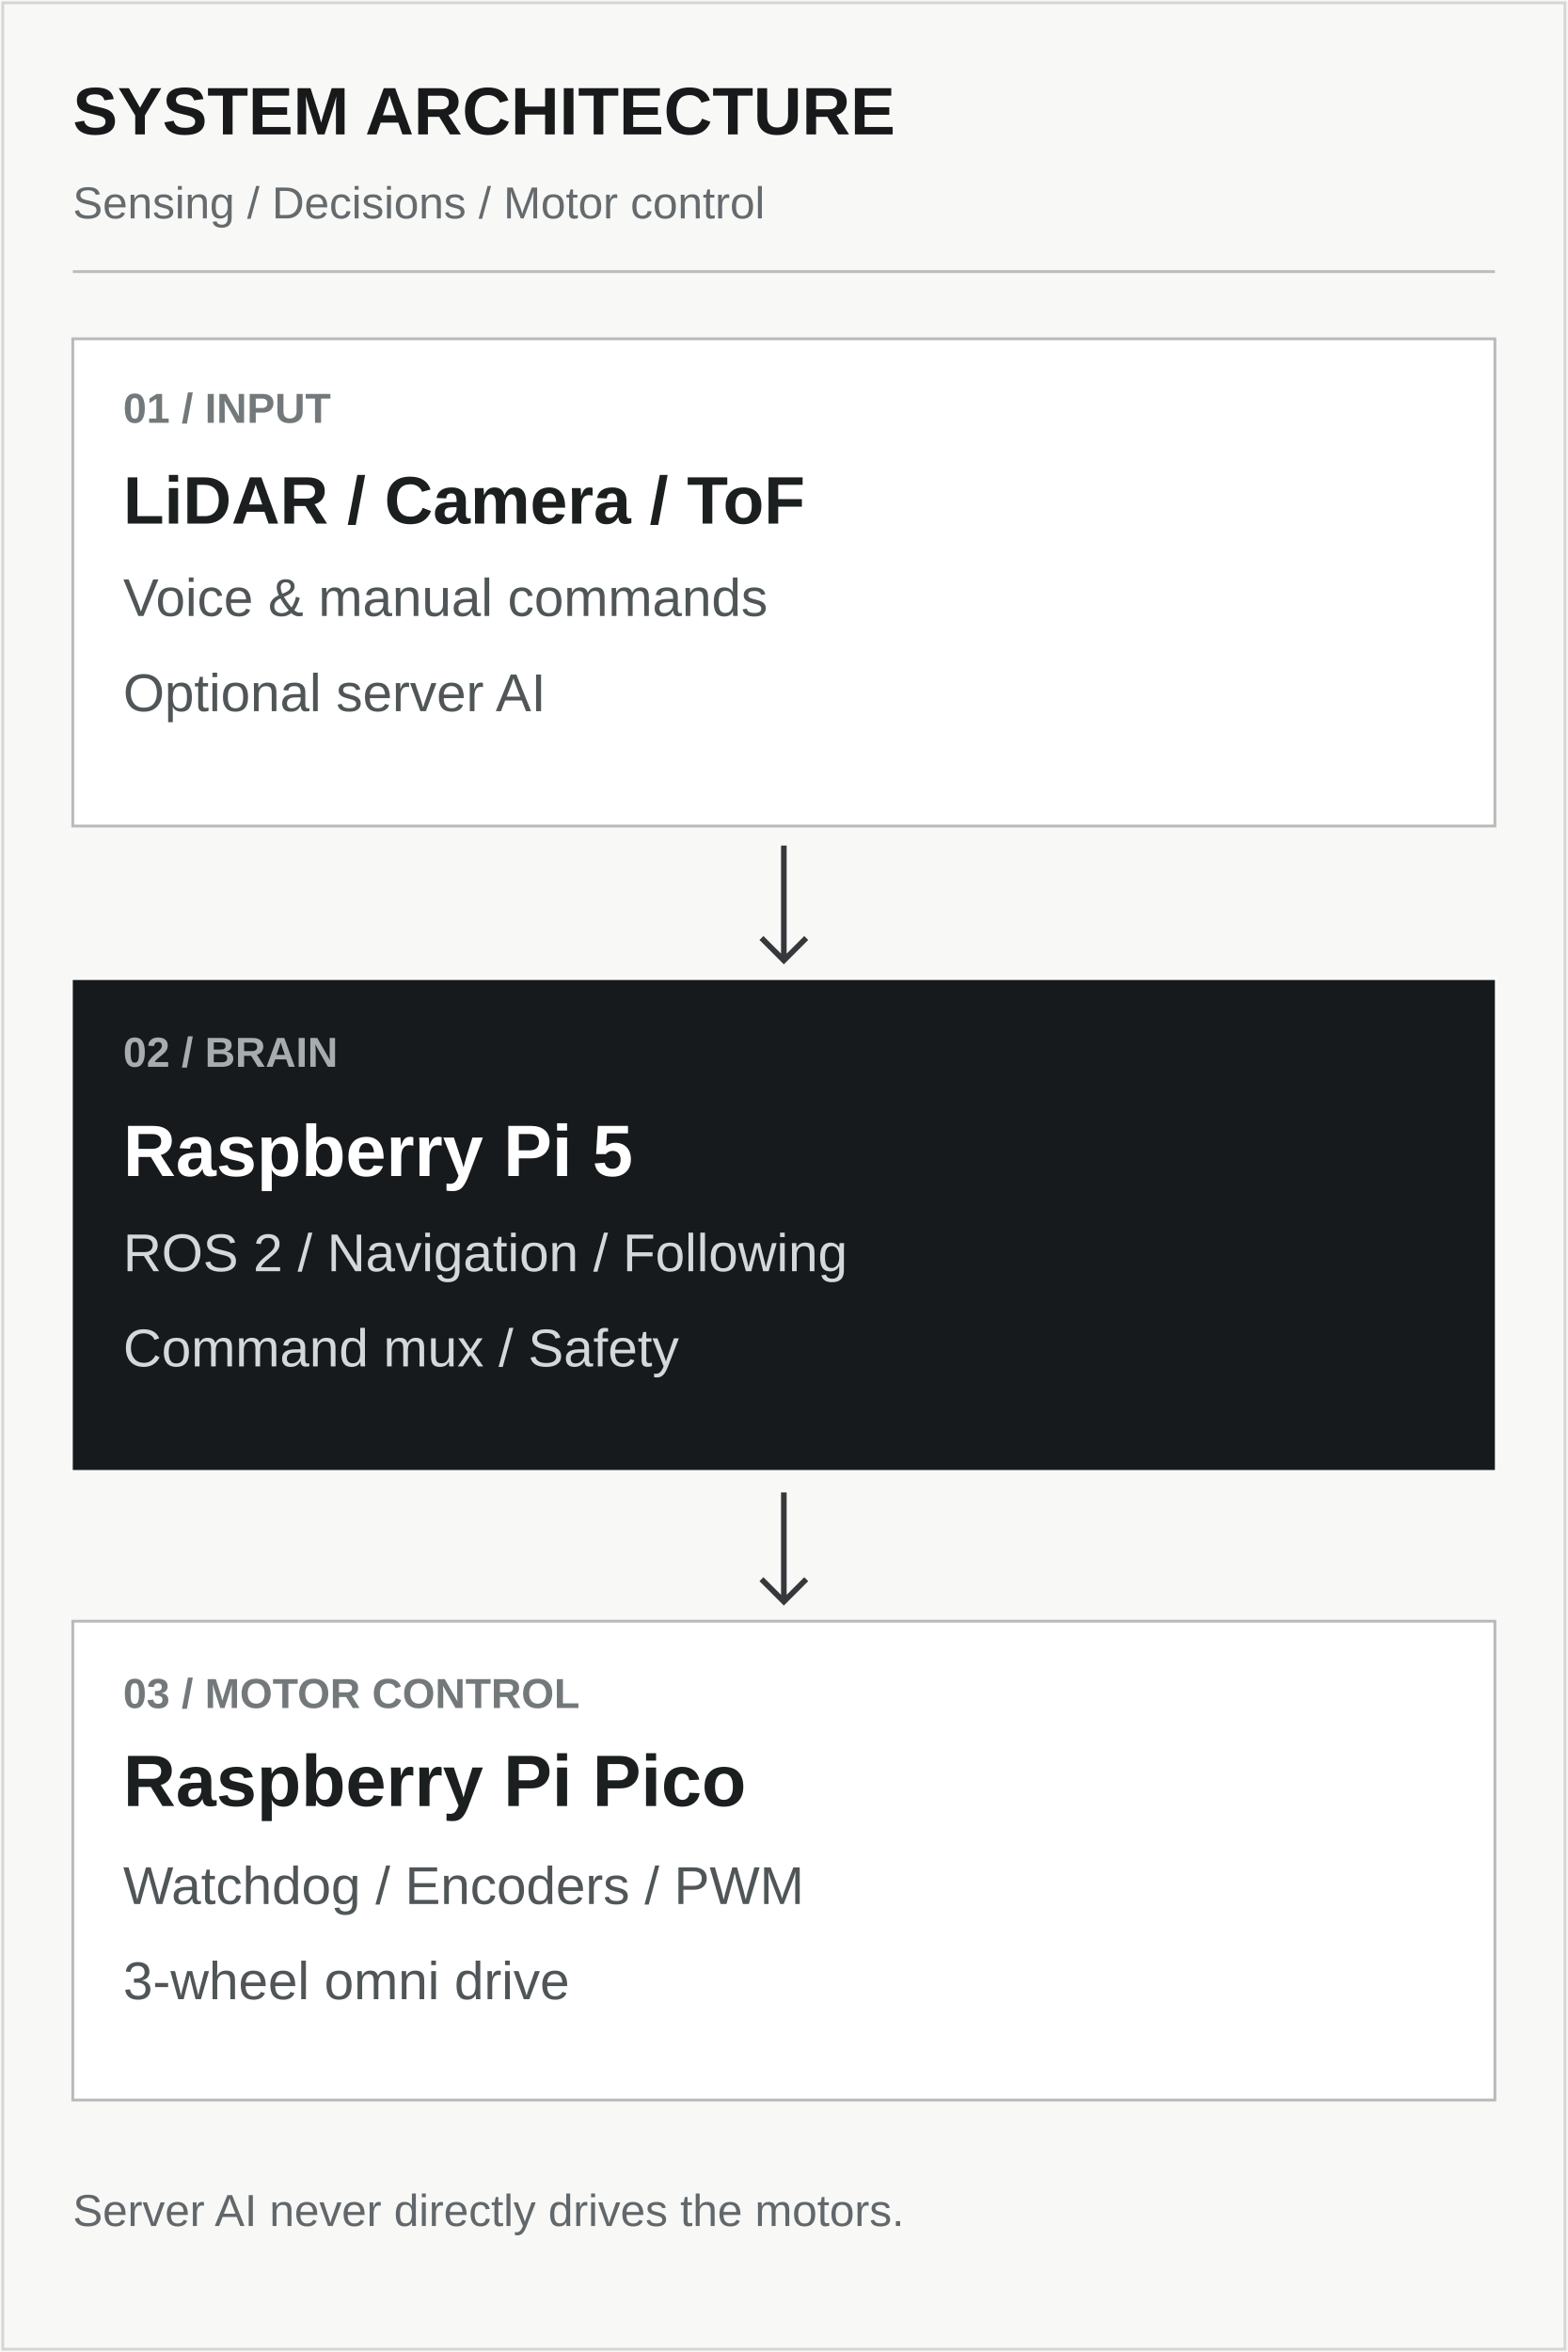
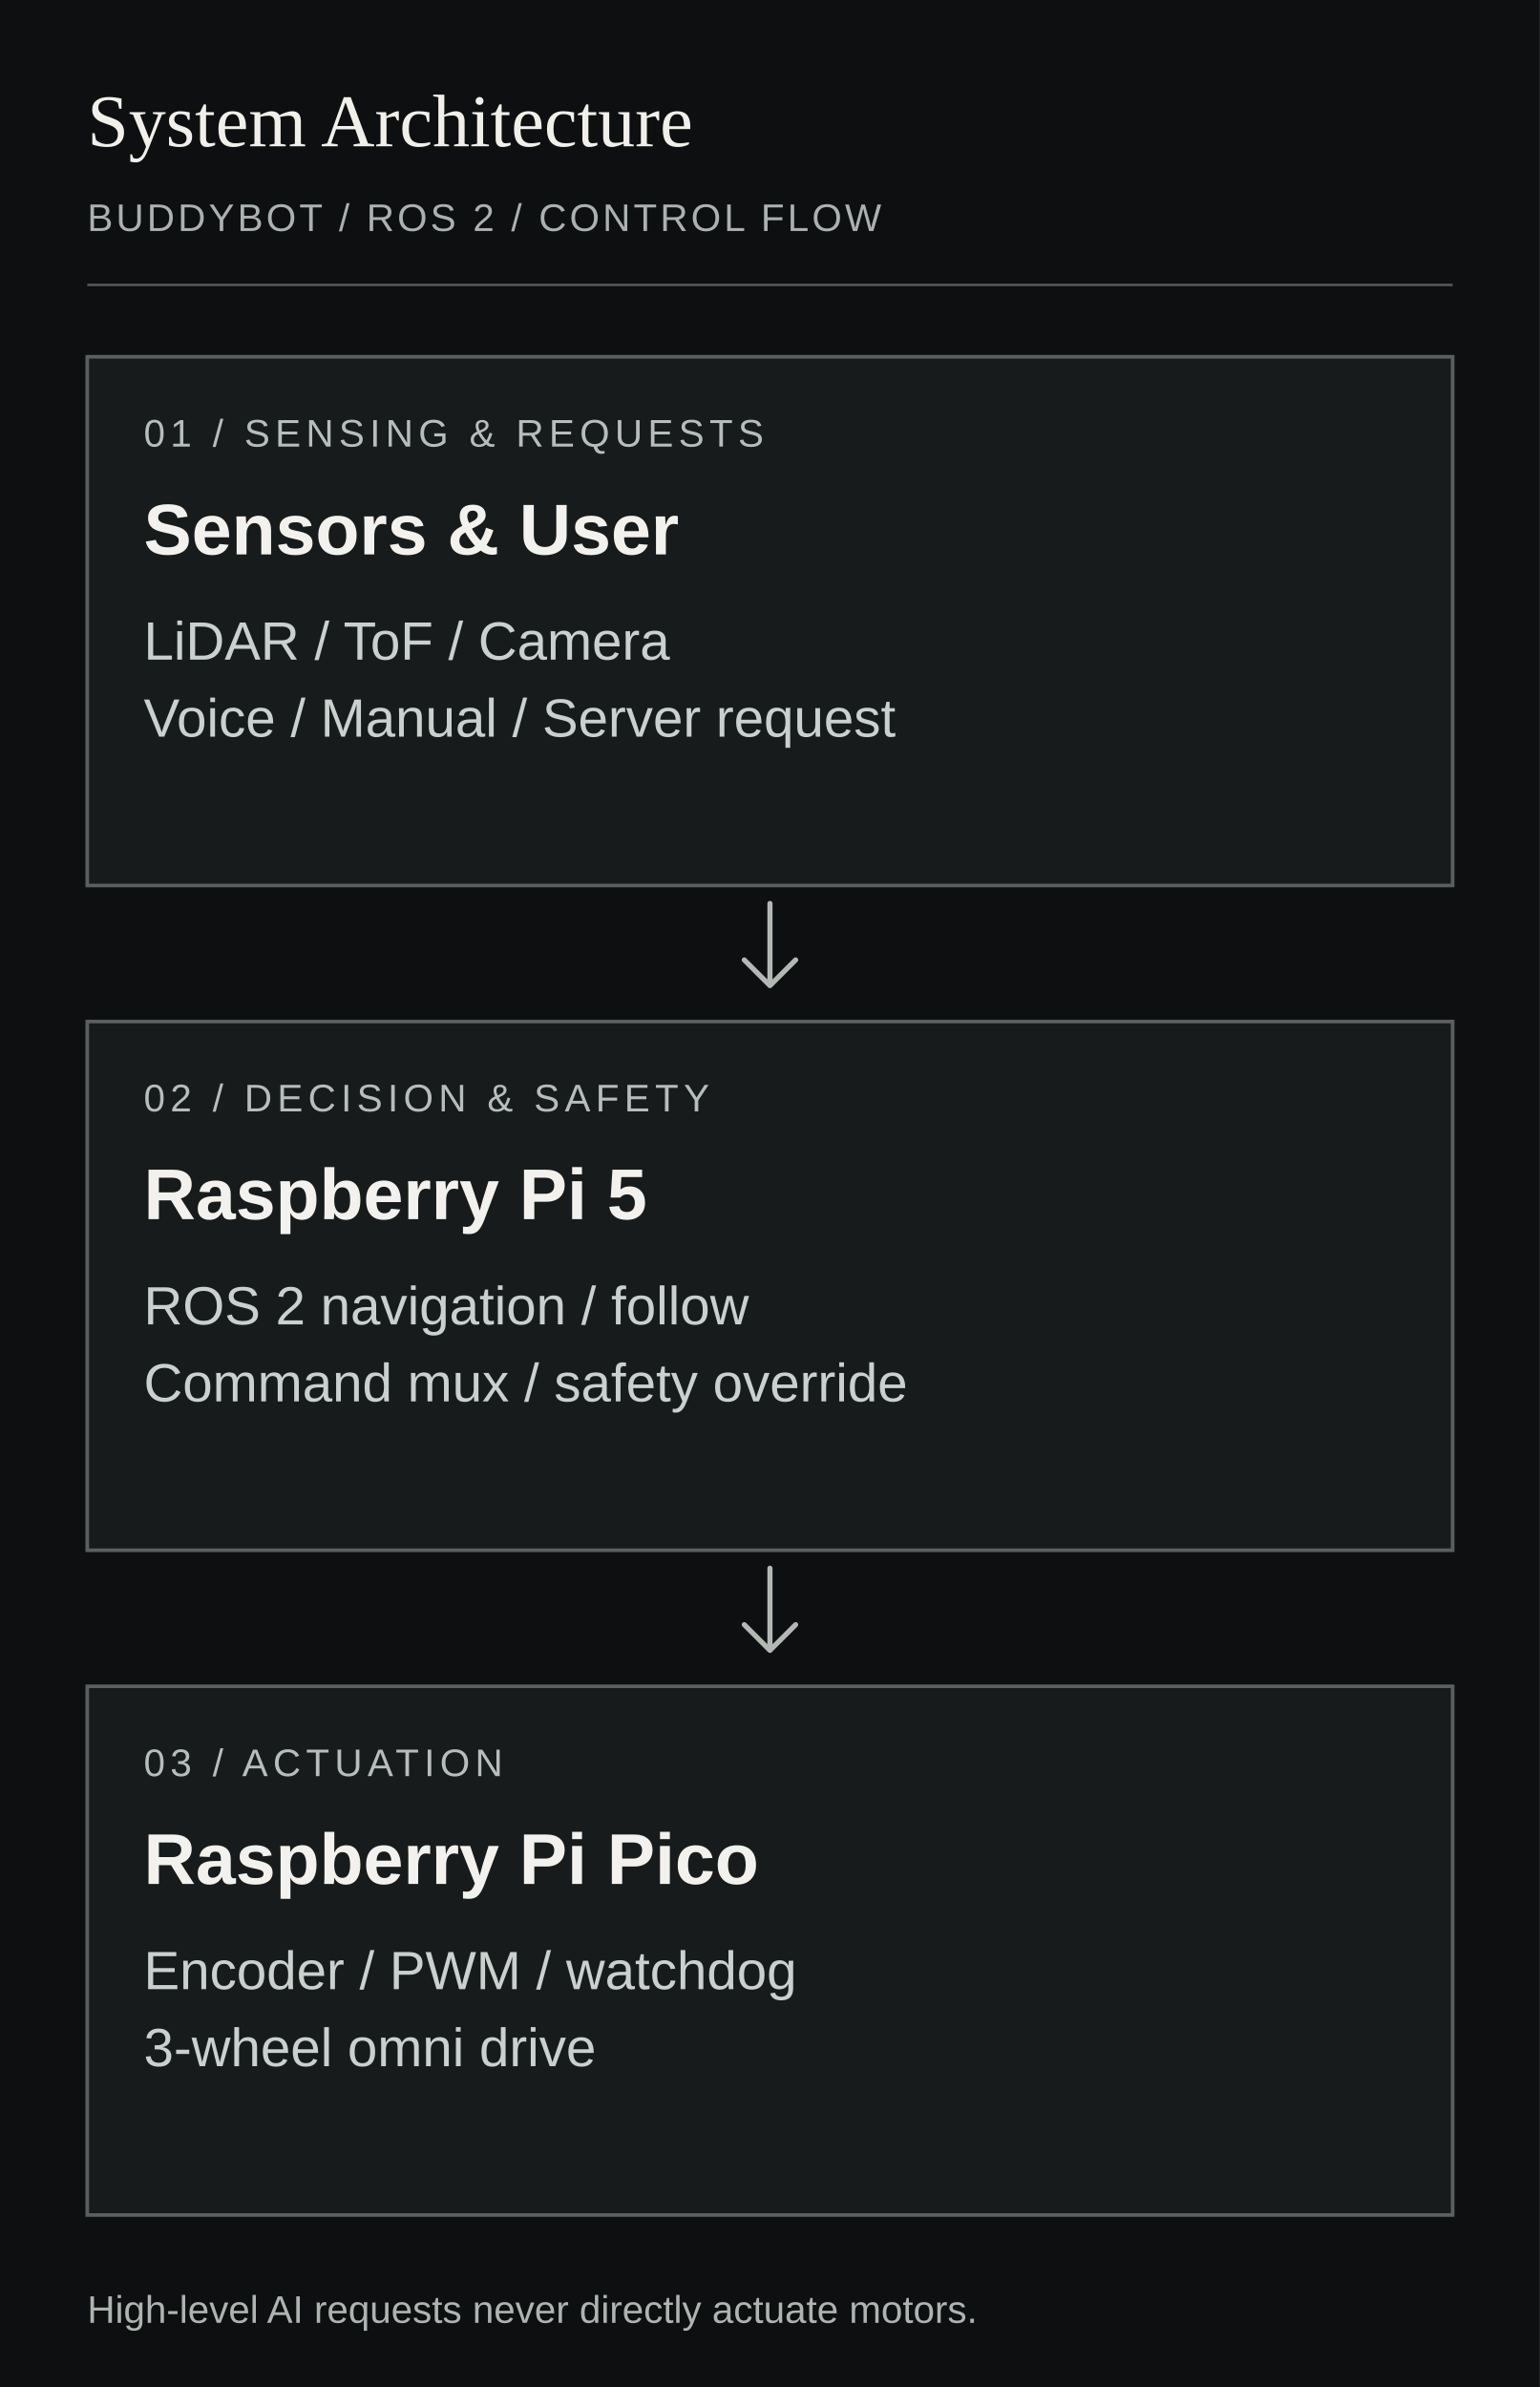
- <svg xmlns="http://www.w3.org/2000/svg" width="560" height="840" viewBox="0 0 560 840" role="img" aria-labelledby="title desc">
-   <rect width="560" height="840" fill="#F8F8F6" />
-   <rect x="1" y="1" width="558" height="838" fill="none" stroke="#D6D7D5" />
+ <svg xmlns="http://www.w3.org/2000/svg" width="600" height="930" viewBox="0 0 600 930" role="img" aria-labelledby="title desc">
+   <rect width="600" height="930" fill="#0D0F10" />
+   <g font-family="Georgia,'Times New Roman',serif" fill="#F1EFEA">
+     <text x="34" y="57" font-size="29">System Architecture</text>
+   </g>
+   <text x="34" y="90" fill="#ABB1AE" font-size="15" font-family="Arial,sans-serif" letter-spacing="1.2">BUDDYBOT / ROS 2 / CONTROL FLOW</text>
+   <line x1="34" y1="111" x2="566" y2="111" stroke="#525655" />
  <g font-family="Arial,Helvetica,sans-serif">
-     <text x="26" y="48" font-size="24" font-weight="700" fill="#17191A">SYSTEM ARCHITECTURE</text>
-     <text x="26" y="78" font-size="16" fill="#646A6D">Sensing / Decisions / Motor control</text>
-     <path d="M26 97H534" stroke="#BABDBD" />
-     <rect x="26" y="121" width="508" height="174" fill="#FFFFFF" stroke="#B7BABB" />
-     <text x="44" y="151" font-size="15" font-weight="700" fill="#73797B">01 / INPUT</text>
-     <text x="44" y="187" font-size="24" font-weight="700" fill="#1C1F20">LiDAR / Camera / ToF</text>
-     <text x="44" y="220" font-size="19" fill="#505658">Voice &amp; manual commands</text>
-     <text x="44" y="254" font-size="19" fill="#505658">Optional server AI</text>
-     <path d="M280 302V343M272 335L280 343L288 335" stroke="#35393B" stroke-width="2" fill="none" />
-     <rect x="26" y="350" width="508" height="175" fill="#171A1D" />
-     <text x="44" y="381" font-size="15" font-weight="700" fill="#A7ACAF">02 / BRAIN</text>
-     <text x="44" y="420" font-size="26" font-weight="700" fill="#FFFFFF">Raspberry Pi 5</text>
-     <text x="44" y="454" font-size="19" fill="#D5D8DA">ROS 2 / Navigation / Following</text>
-     <text x="44" y="488" font-size="19" fill="#D5D8DA">Command mux / Safety</text>
-     <path d="M280 533V572M272 564L280 572L288 564" stroke="#35393B" stroke-width="2" fill="none" />
-     <rect x="26" y="579" width="508" height="171" fill="#FFFFFF" stroke="#B7BABB" />
-     <text x="44" y="610" font-size="15" font-weight="700" fill="#73797B">03 / MOTOR CONTROL</text>
-     <text x="44" y="645" font-size="26" font-weight="700" fill="#1C1F20">Raspberry Pi Pico</text>
-     <text x="44" y="680" font-size="19" fill="#505658">Watchdog / Encoders / PWM</text>
-     <text x="44" y="714" font-size="19" fill="#505658">3-wheel omni drive</text>
-     <text x="26" y="795" font-size="16" fill="#61676A">Server AI never directly drives the motors.</text>
+     <g fill="#181B1C" stroke="#5B605F" stroke-width="1.4">
+       <rect x="34" y="139" width="532" height="206" />
+       <rect x="34" y="398" width="532" height="206" />
+       <rect x="34" y="657" width="532" height="206" />
+     </g>
+     <g font-size="15" letter-spacing="2" fill="#B7BDBB">
+       <text x="56" y="174">01 / SENSING &amp; REQUESTS</text>
+       <text x="56" y="433">02 / DECISION &amp; SAFETY</text>
+       <text x="56" y="692">03 / ACTUATION</text>
+     </g>
+     <g font-size="28" fill="#F2F1ED" font-weight="600">
+       <text x="56" y="216">Sensors &amp; User</text>
+       <text x="56" y="475">Raspberry Pi 5</text>
+       <text x="56" y="734">Raspberry Pi Pico</text>
+     </g>
+     <g font-size="21" fill="#CAD0CE">
+       <text x="56" y="257">LiDAR / ToF / Camera</text>
+       <text x="56" y="287">Voice / Manual / Server request</text>
+       <text x="56" y="516">ROS 2 navigation / follow</text>
+       <text x="56" y="546">Command mux / safety override</text>
+       <text x="56" y="775">Encoder / PWM / watchdog</text>
+       <text x="56" y="805">3-wheel omni drive</text>
+     </g>
+     <g fill="none" stroke="#B3B8B5" stroke-width="2" stroke-linejoin="round" stroke-linecap="round">
+       <path d="M300 352V384M290 374L300 384L310 374" />
+       <path d="M300 611V643M290 633L300 643L310 633" />
+     </g>
+     <text x="34" y="905" fill="#AEB4B0" font-size="15">High-level AI requests never directly actuate motors.</text>
  </g>
</svg>
